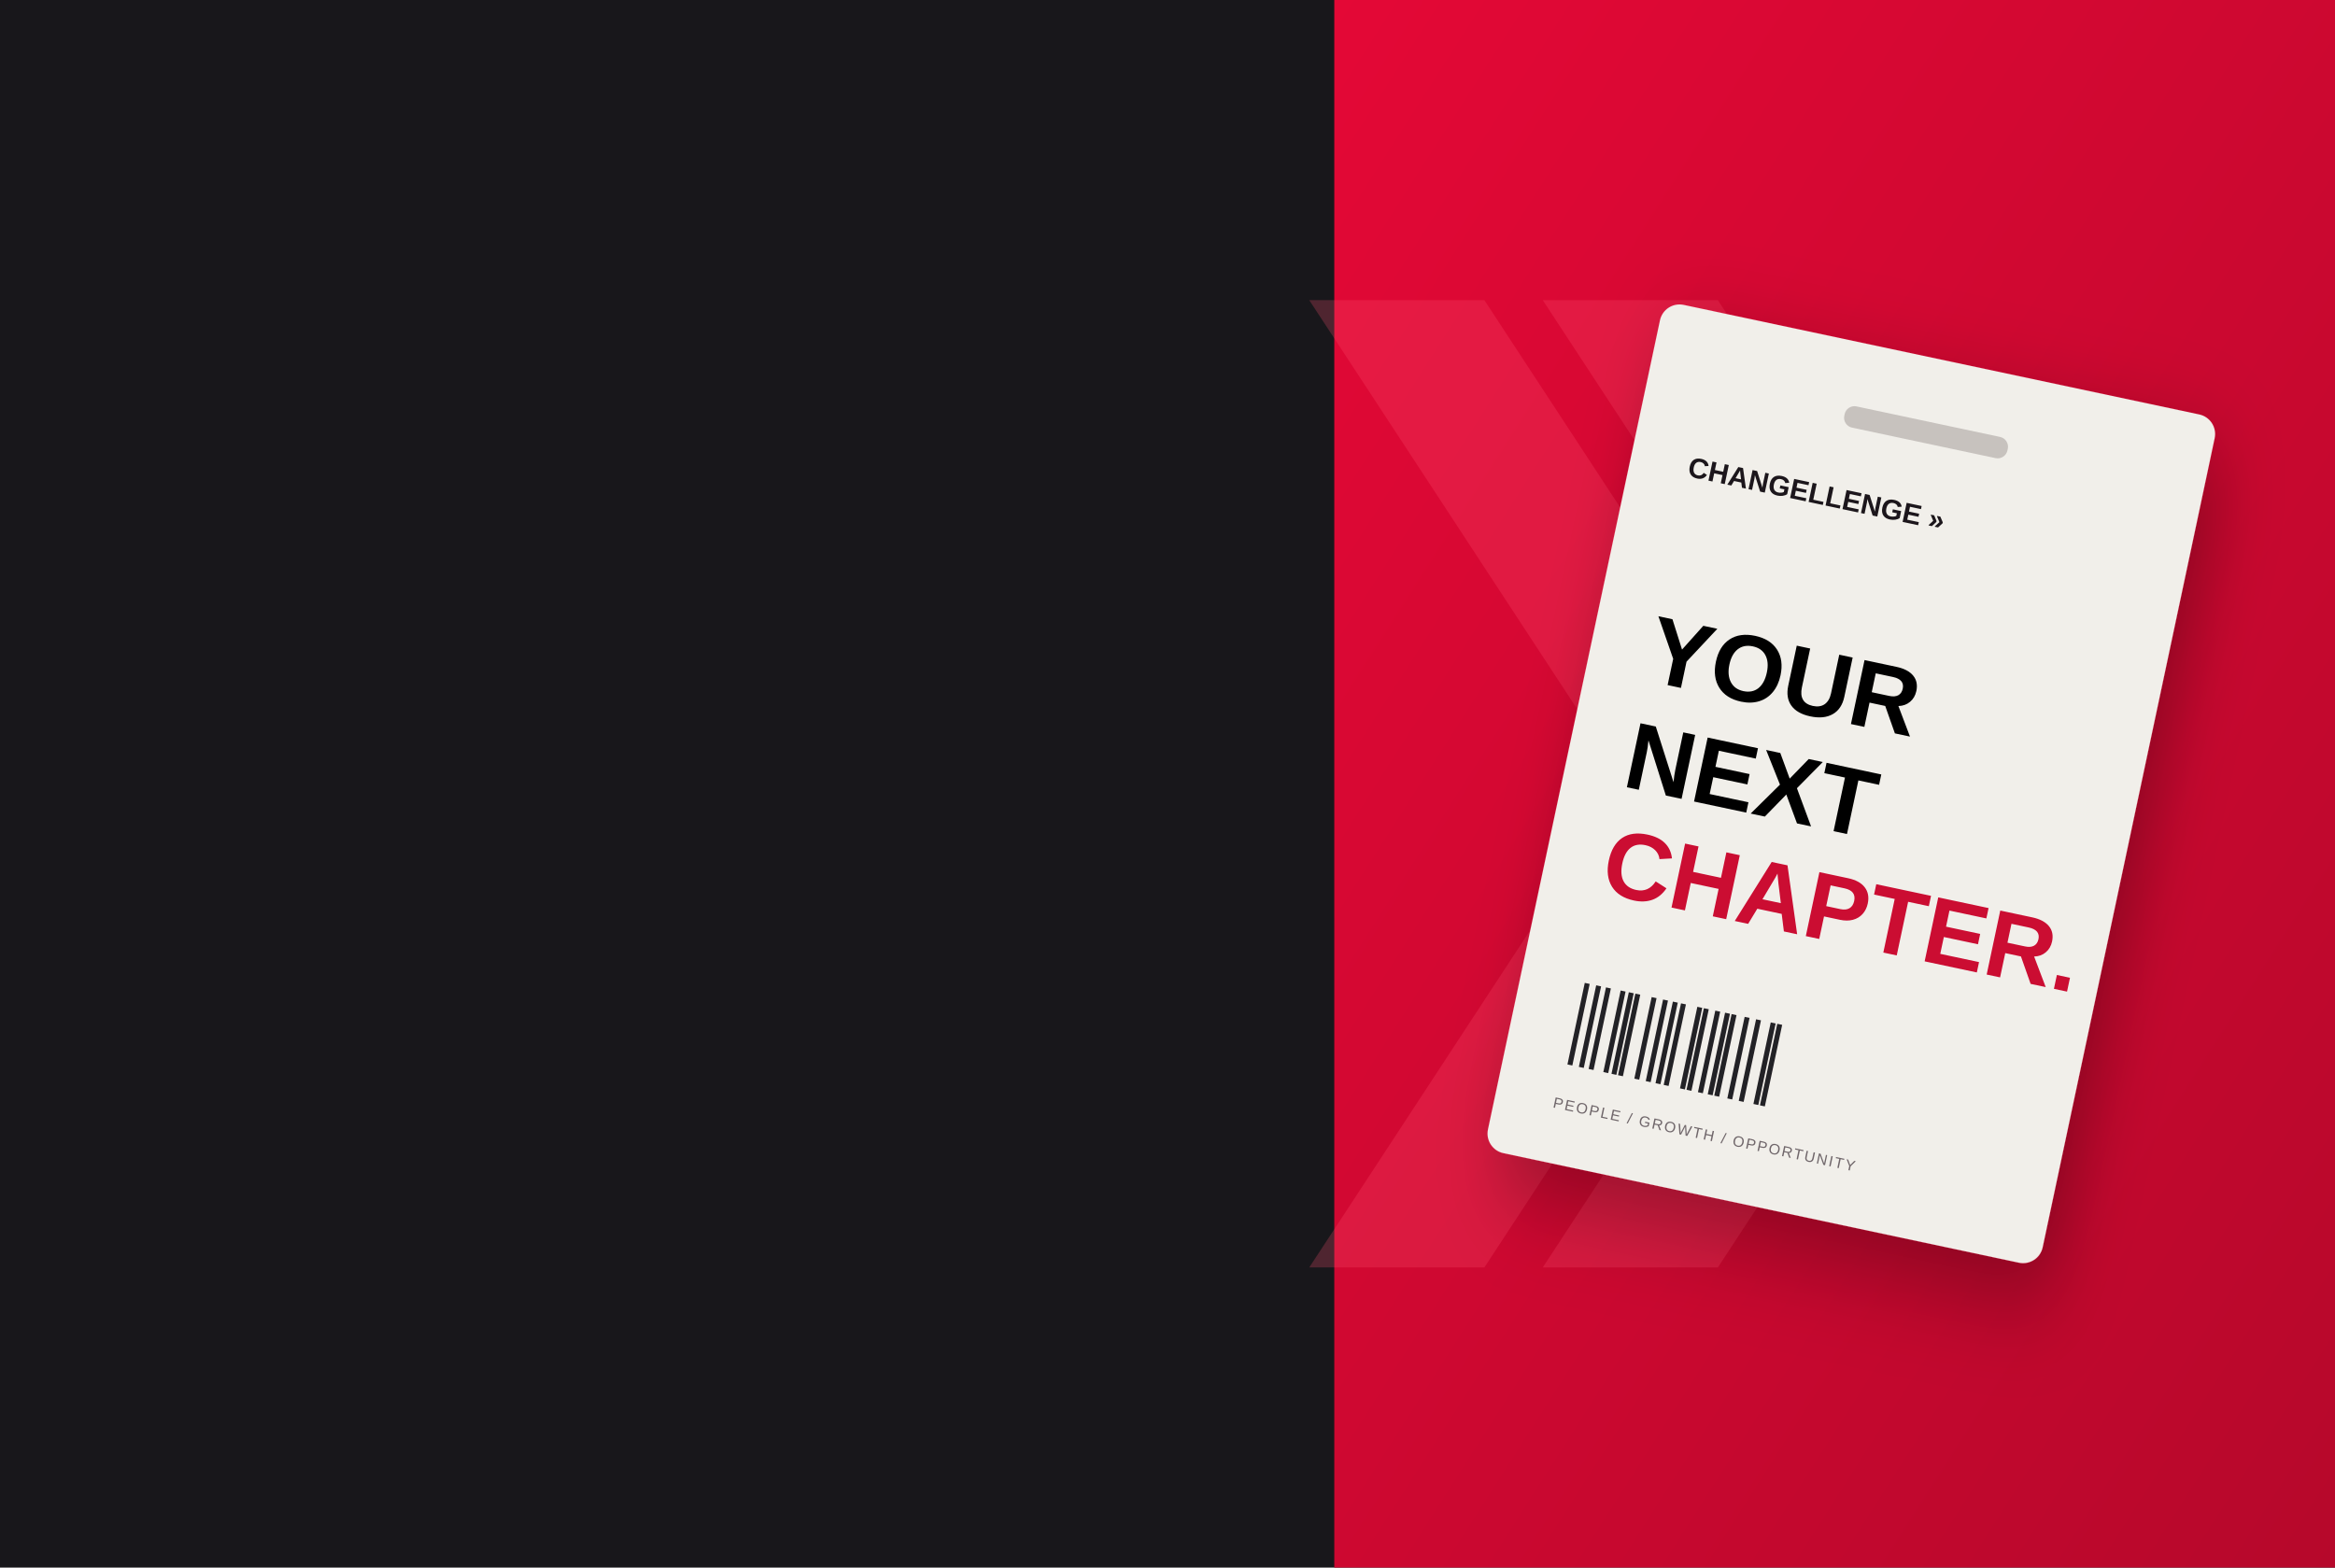
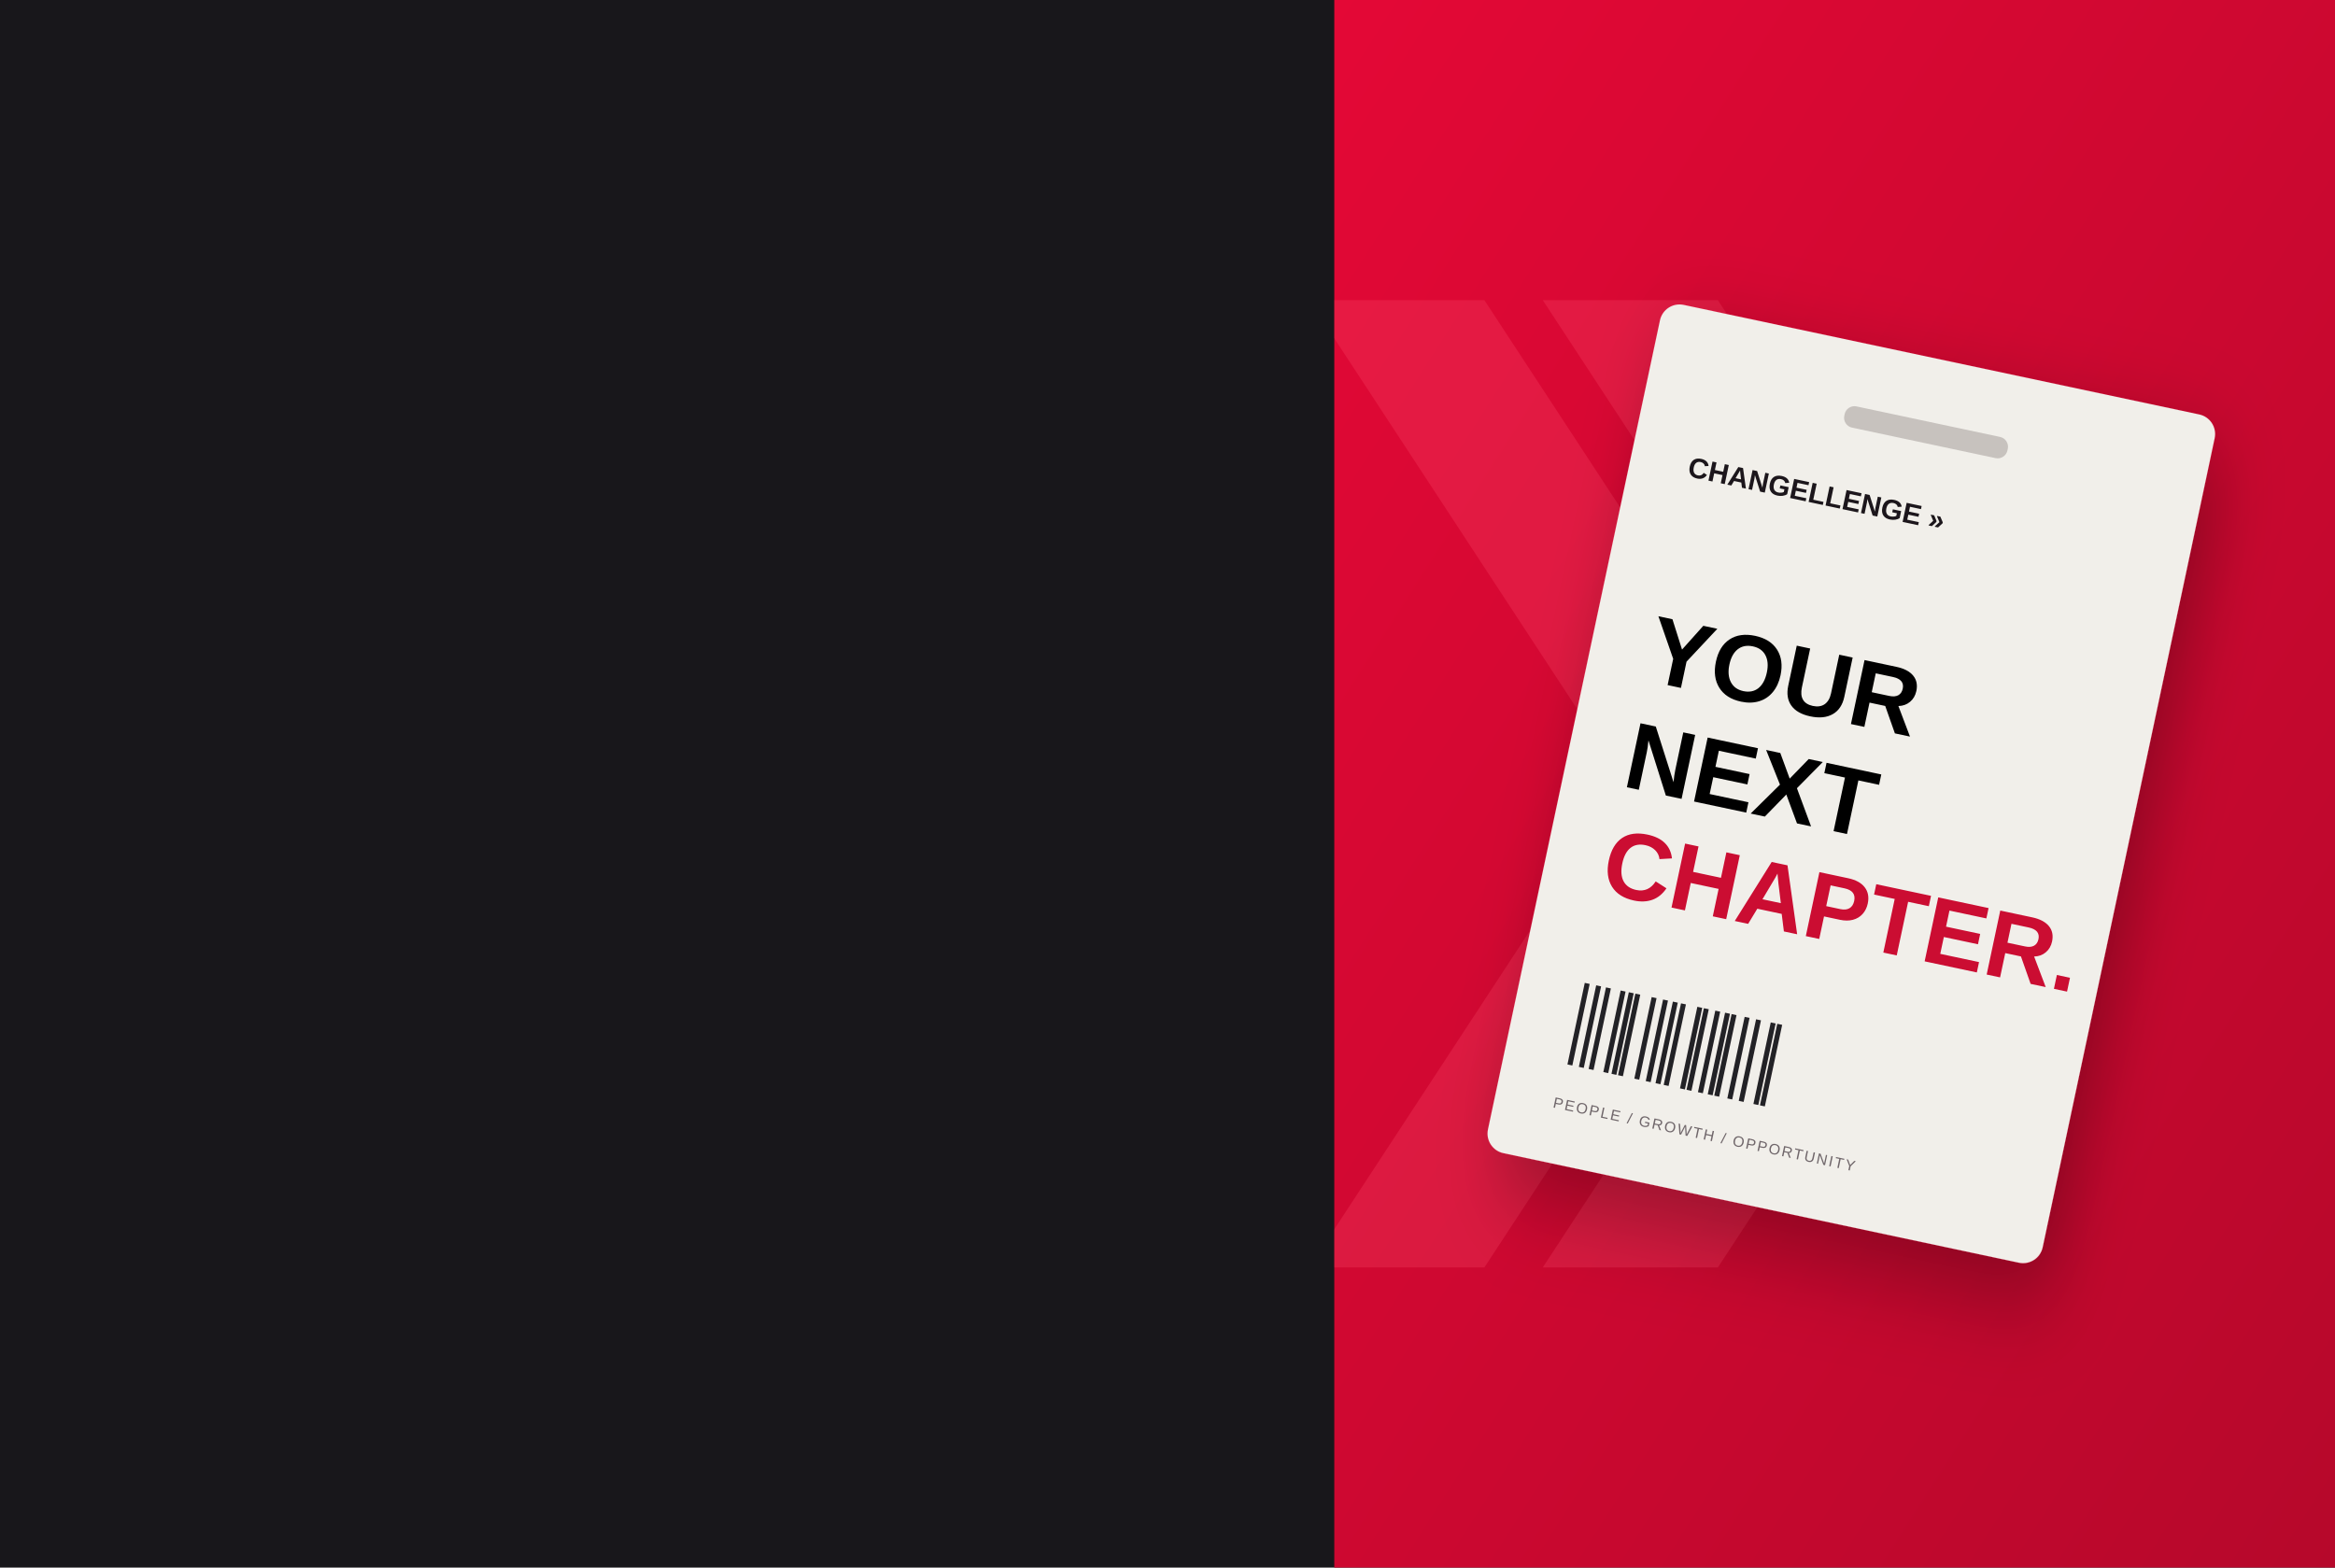
<svg xmlns="http://www.w3.org/2000/svg" width="1400" height="940" viewBox="0 0 1400 940">
  <defs>
+     <clipPath id="red-panel">
+       <rect x="800" y="0" width="600" height="940" />
+     </clipPath>
    <filter id="s">
      <feDropShadow dx="10" dy="20" stdDeviation="24" flood-opacity=".3" />
    </filter>
    <linearGradient id="r" x2="1" y2="1">
      <stop stop-color="#e40836" />
      <stop offset="1" stop-color="#b6082b" />
    </linearGradient>
  </defs>
  <path fill="#18171b" d="M0 0h1400v940H0z" />
  <path fill="url(#r)" d="M800 0h600v940H800z" />
-   <path fill="#ff536f" opacity=".24" d="M925 180l190 290-190 290h105l190-290-190-290zm-140 0l190 290-190 290h105l190-290-190-290z" />
+   <path clip-path="url(#red-panel)" fill="#ff536f" opacity=".24" d="M925 180l190 290-190 290h105l190-290-190-290zm-140 0l190 290-190 290h105l190-290-190-290z" />
  <g transform="translate(1110 470) rotate(12)" filter="url(#s)">
    <rect x="-170" y="-260" width="340" height="520" rx="12" fill="#f1efea" />
    <rect x="-50" y="-222" width="100" height="13" rx="6" fill="#c7c2be" />
    <text x="-135" y="-160" font-family="Arial,sans-serif" font-weight="700" font-size="17" fill="#1c181a">CHANGELLENGE »</text>
    <g font-family="Arial,sans-serif" font-weight="700" font-size="57">
      <text x="-135" y="-35">YOUR</text>
      <text x="-135" y="30">NEXT</text>
      <text x="-135" y="95" fill="#cb0b32">CHAPTER.</text>
    </g>
    <path stroke="#242025" stroke-width="3" d="M-130 150v50m7-50v50m6-50v50m9-50v50m5-50v50m4-50v50m10-50v50m7-50v50m6-50v50m5-50v50m10-50v50m4-50v50m7-50v50m6-50v50m4-50v50m8-50v50m7-50v50m9-50v50m4-50v50" />
    <text x="-135" y="227" font-family="Arial,sans-serif" font-size="9" letter-spacing="1" fill="#6f666a">PEOPLE / GROWTH / OPPORTUNITY</text>
  </g>
</svg>
